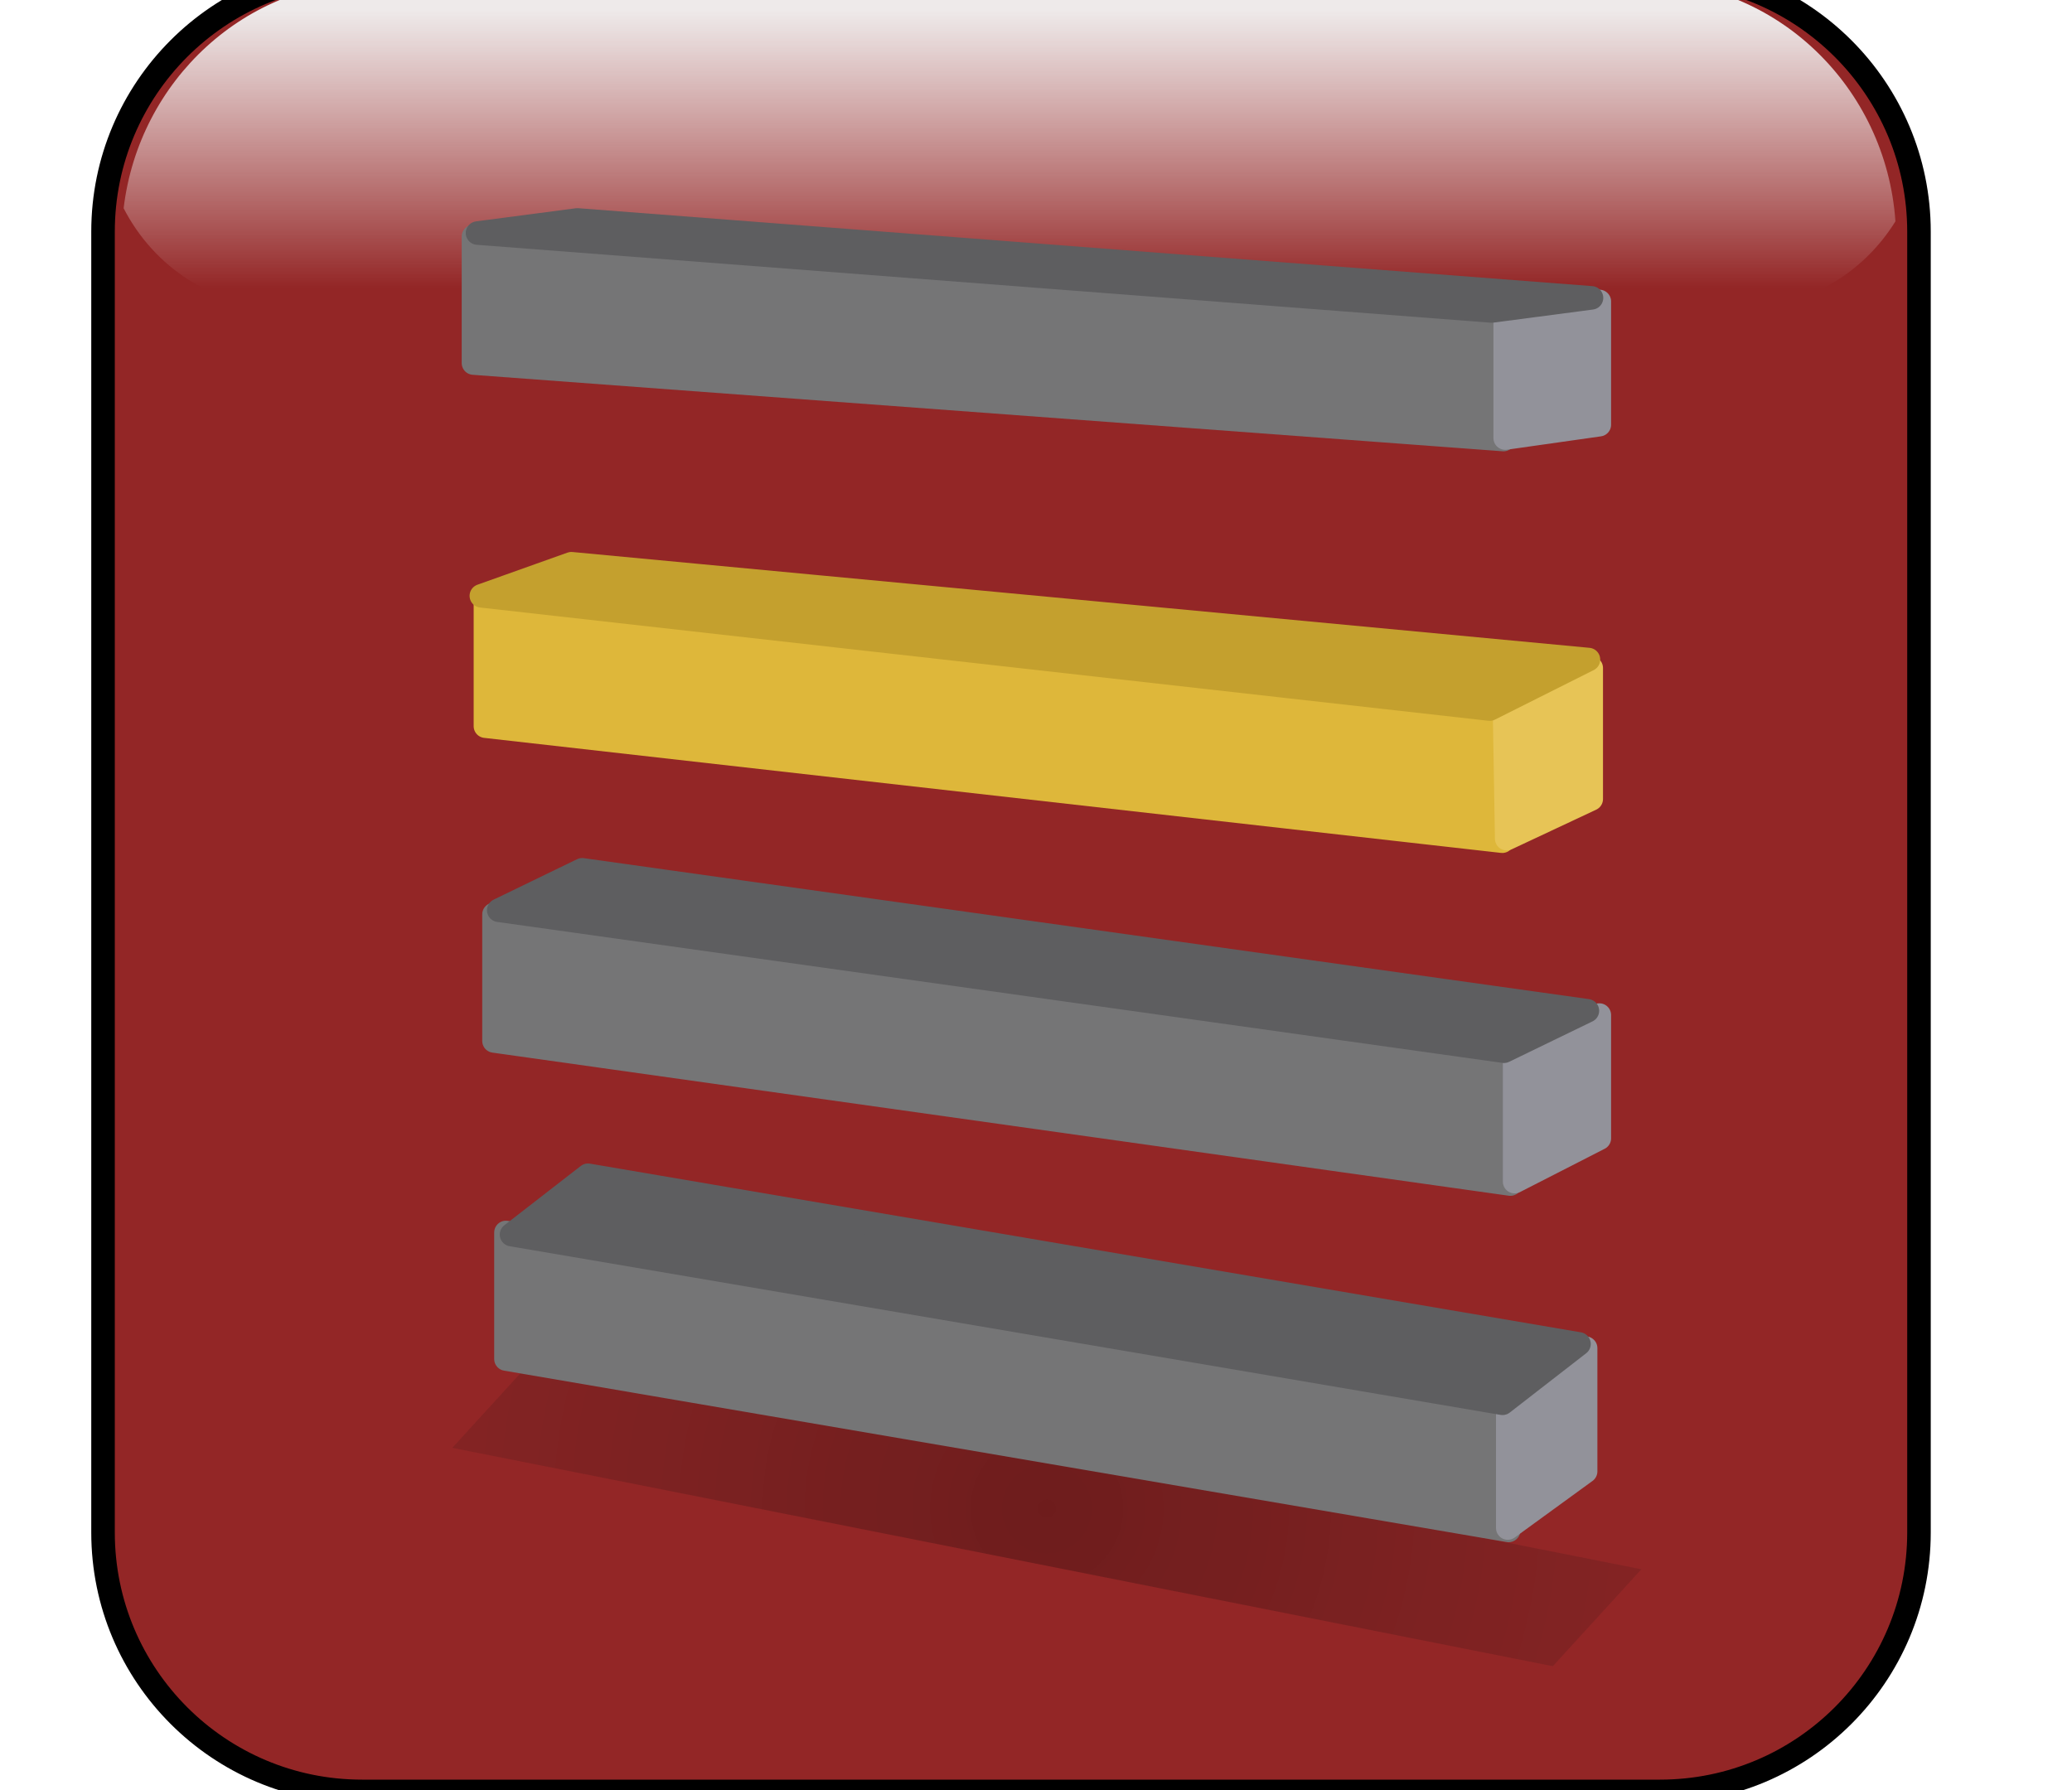
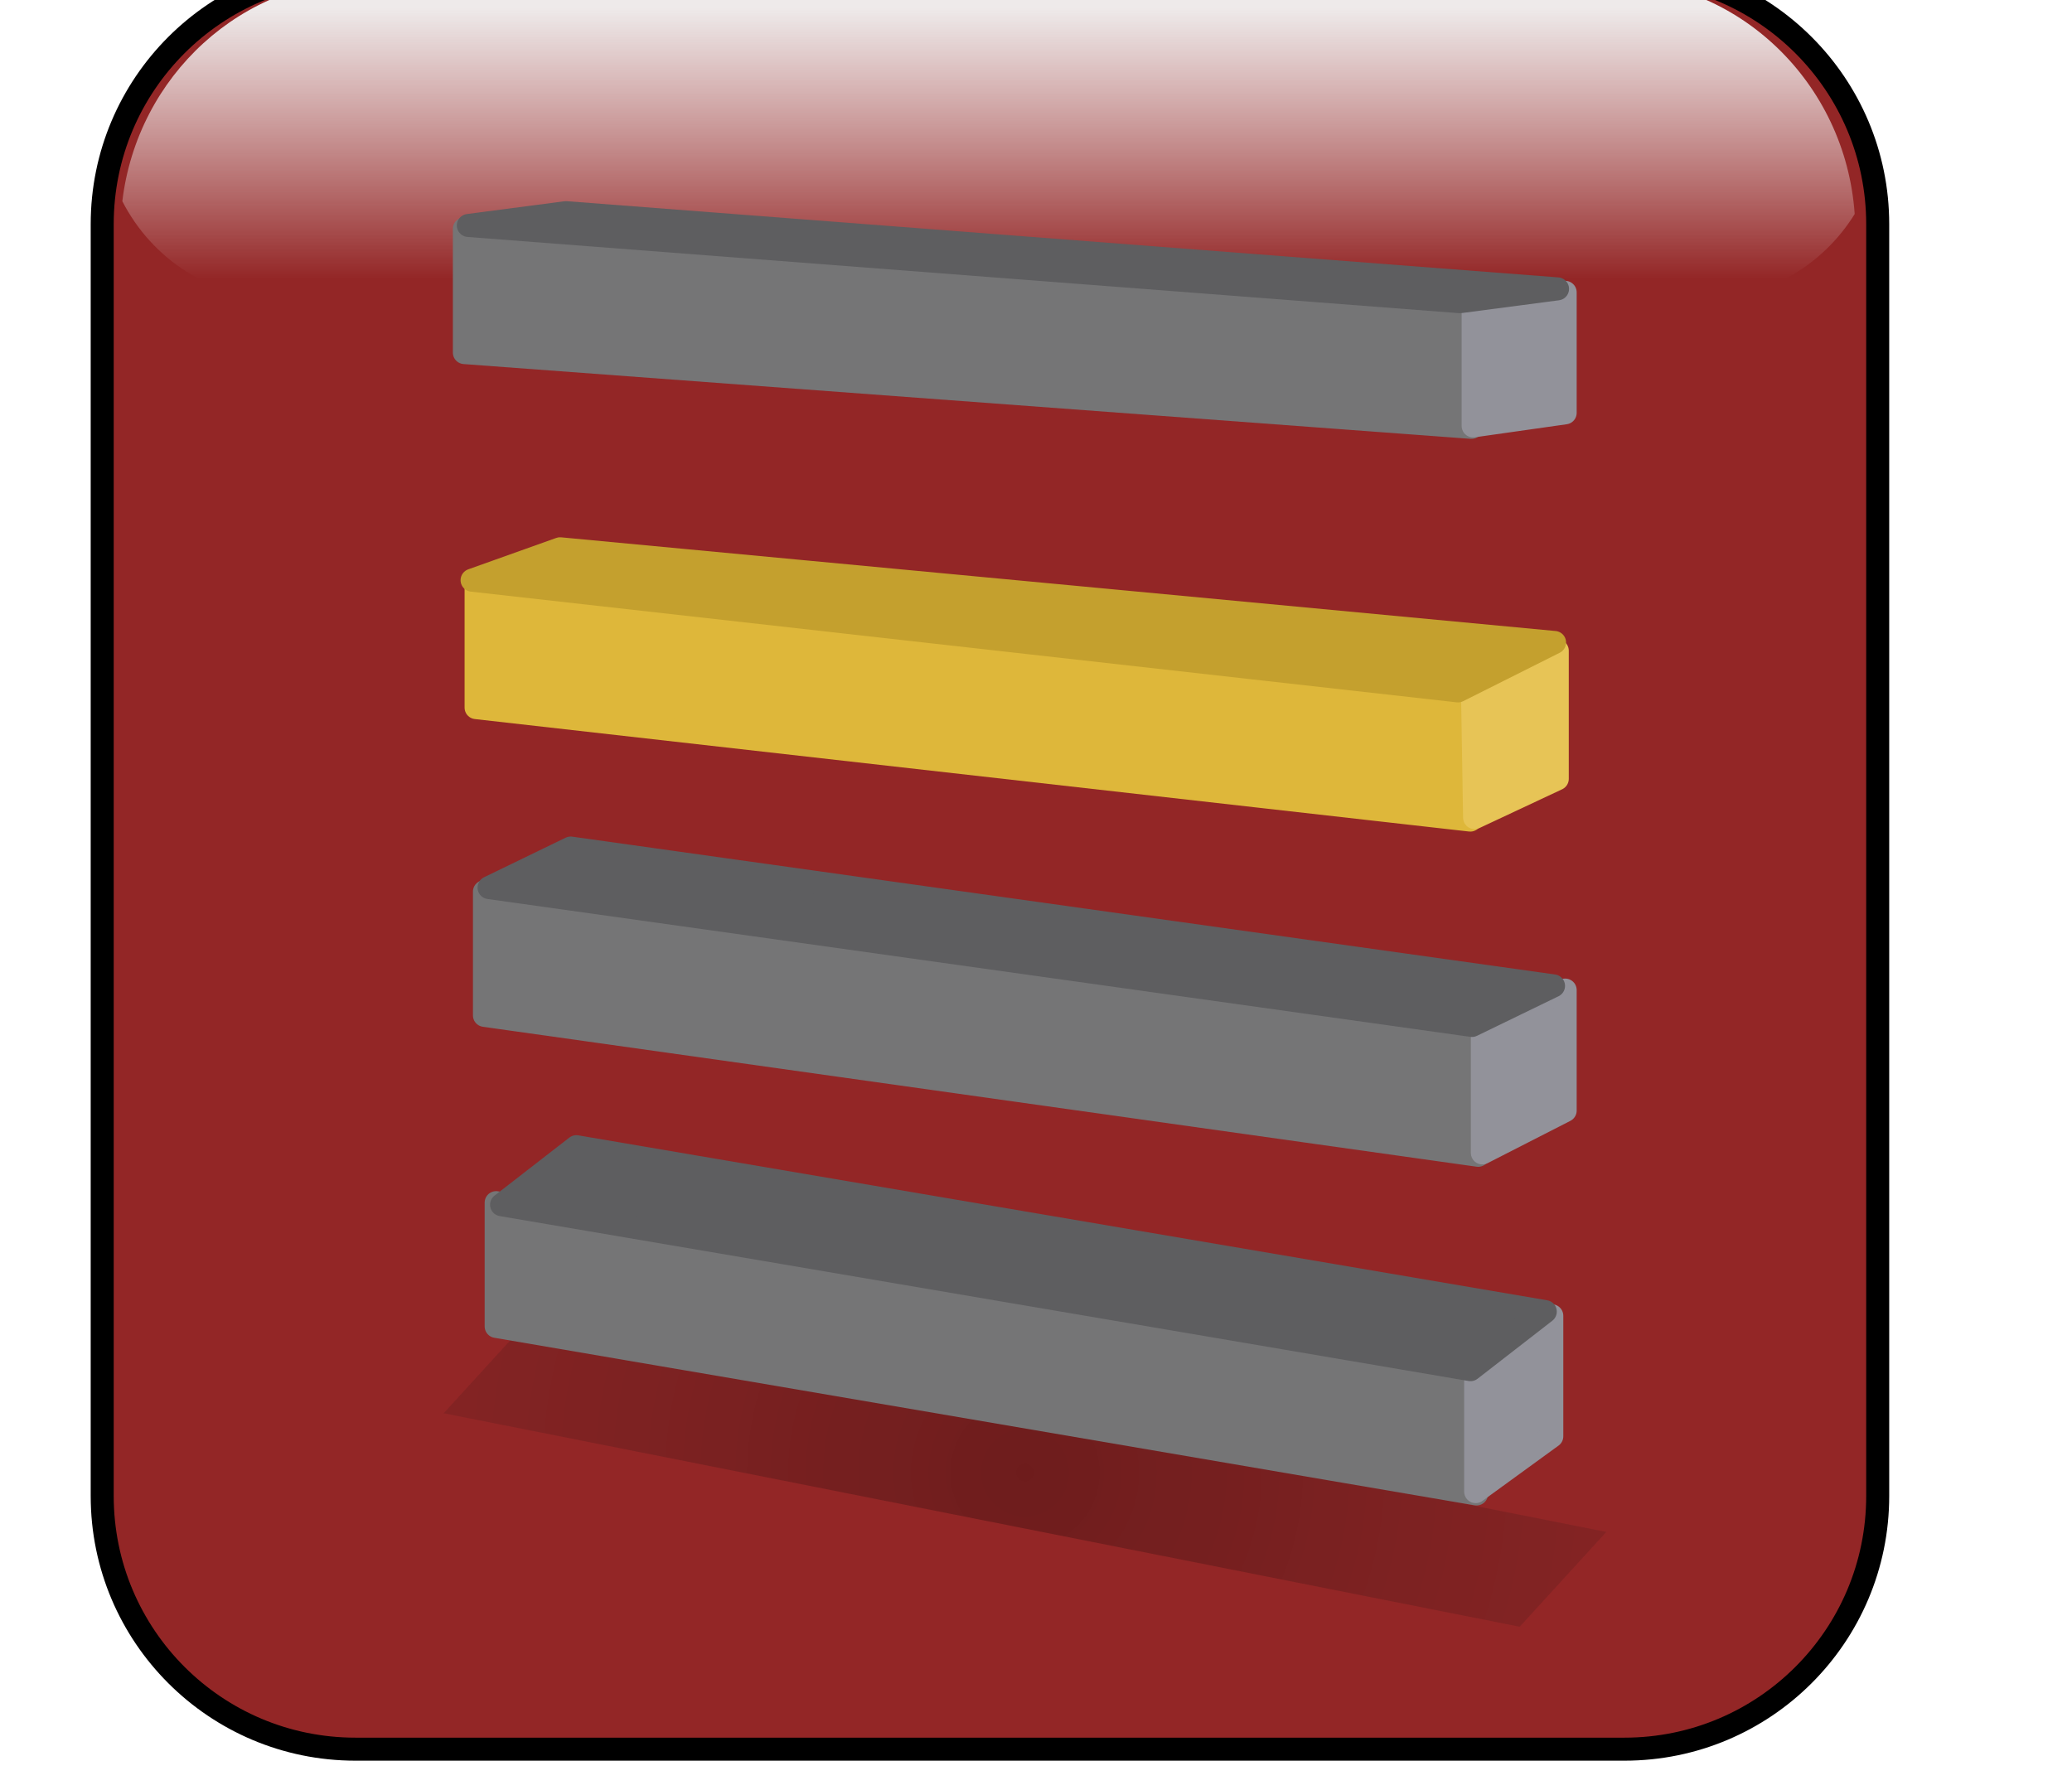
- <svg xmlns="http://www.w3.org/2000/svg" version="1.1" baseProfile="full" width="88" height="76" viewBox="0 0 88.00 76.00" enable-background="new 0 0 88.00 76.00" xml:space="preserve">
-   <path fill="#932626" fill-opacity="1" stroke-linejoin="round" stroke="#000000" stroke-opacity="1" d="M 15.376,-1.158L 70.501,-1.158C 76.576,-1.158 81.501,3.767 81.501,9.842L 81.501,65.092C 81.501,71.167 76.576,76.092 70.501,76.092L 15.376,76.092C 9.301,76.092 4.376,71.167 4.376,65.092L 4.376,9.842C 4.376,3.767 9.301,-1.158 15.376,-1.158 Z " />
+ <svg xmlns="http://www.w3.org/2000/svg" version="1.1" baseProfile="full" width="90" height="77.727" viewBox="0 0 90.00 77.73" enable-background="new 0 0 90.00 77.73" xml:space="preserve">
+   <path fill="#932626" fill-opacity="1" stroke-linejoin="round" stroke="#000000" stroke-opacity="1" d="M 15.438,-1.261L 70.562,-1.261C 76.638,-1.261 81.562,3.663 81.562,9.739L 81.562,64.989C 81.562,71.064 76.638,75.989 70.562,75.989L 15.438,75.989C 9.362,75.989 4.438,71.064 4.438,64.989L 4.438,9.739C 4.438,3.663 9.362,-1.261 15.438,-1.261 Z " />
  <linearGradient id="SVGID_Fill1_" gradientUnits="objectBoundingBox" x1="0.5" y1="-2.347" x2="6.195" y2="-2.347" gradientTransform="rotate(90 0.5 -2.347375)">
    <stop offset="0.428" stop-color="#EEEAEA" stop-opacity="1" />
    <stop offset="0.577" stop-color="#FFFFFF" stop-opacity="0" />
  </linearGradient>
-   <path fill="url(#SVGID_Fill1_)" stroke-width="0.2" stroke-linejoin="round" d="M 69.781,-0.804L 15.919,-0.804C 10.43,-0.804 5.902,3.408 5.251,8.845C 6.537,11.357 9.109,13.071 12.072,13.071L 73.995,13.071C 76.733,13.071 79.138,11.607 80.501,9.402C 80.103,3.697 75.456,-0.804 69.781,-0.804 Z " />
-   <path fill="#757576" fill-opacity="1" stroke-linejoin="round" stroke="#757576" stroke-opacity="1" d="M 20.109,10.045L 63.855,13.293L 63.855,18.67L 20.109,15.421L 20.109,10.045 Z " />
-   <radialGradient id="SVGID_Fill2_" cx="44.46" cy="64.077" r="25.833" gradientUnits="userSpaceOnUse">
+   <path fill="url(#SVGID_Fill1_)" stroke-width="0.2" stroke-linejoin="round" d="M 69.842,-0.907L 15.98,-0.907C 10.491,-0.907 5.963,3.304 5.312,8.742C 6.598,11.254 9.17,12.968 12.133,12.968L 74.056,12.968C 76.794,12.968 79.199,11.504 80.562,9.298C 80.165,3.594 75.517,-0.907 69.842,-0.907 Z " />
+   <path fill="#757576" fill-opacity="1" stroke-linejoin="round" stroke="#757576" stroke-opacity="1" d="M 20.17,9.941L 63.916,13.19L 63.916,18.566L 20.17,15.317L 20.17,9.941 Z " />
+   <radialGradient id="SVGID_Fill2_" cx="44.522" cy="63.974" r="25.833" gradientUnits="userSpaceOnUse">
    <stop offset="0" stop-color="#000000" stop-opacity="0.251" />
    <stop offset="1" stop-color="#111111" stop-opacity="0.118" />
  </radialGradient>
-   <path fill="url(#SVGID_Fill2_)" stroke-width="0.2" stroke-linejoin="round" d="M 22.97,57.381L 69.712,66.656L 65.951,70.773L 19.209,61.499L 22.97,57.381 Z " />
-   <path fill="#DEB73A" fill-opacity="1" stroke-linejoin="round" stroke="#DEB73A" stroke-opacity="1" d="M 20.617,25.468L 63.996,30.071L 63.803,35.731L 20.617,30.845L 20.617,25.468 Z " />
-   <path fill="#757576" fill-opacity="1" stroke-linejoin="round" stroke="#757576" stroke-opacity="1" d="M 20.981,38.838L 64.146,44.917L 64.146,50.294L 20.981,44.215L 20.981,38.838 Z " />
-   <path fill="#757576" fill-opacity="1" stroke-linejoin="round" stroke="#757576" stroke-opacity="1" d="M 21.489,52.35L 64.073,59.631L 64.073,65.007L 21.489,57.726L 21.489,52.35 Z " />
-   <path fill="#E7C456" fill-opacity="1" stroke-linejoin="round" stroke="#E7C456" stroke-opacity="1" d="M 63.9,30.166L 67.581,28.374L 67.581,33.938L 63.991,35.623L 63.9,30.166 Z " />
-   <path fill="#92929A" fill-opacity="1" stroke-linejoin="round" stroke="#92929A" stroke-opacity="1" d="M 64.328,44.955L 67.925,43.116L 67.925,48.35L 64.328,50.19L 64.328,44.955 Z " />
-   <path fill="#92929A" fill-opacity="1" stroke-linejoin="round" stroke="#92929A" stroke-opacity="1" d="M 64.037,59.669L 67.343,57.264L 67.343,62.499L 64.037,64.904L 64.037,59.669 Z " />
-   <path fill="#C4A02E" fill-opacity="1" stroke-linejoin="round" stroke="#C4A02E" stroke-opacity="1" d="M 24.266,23.945L 67.463,28.015L 63.27,30.119L 20.444,25.308L 24.266,23.945 Z " />
-   <path fill="#92929A" fill-opacity="1" stroke-linejoin="round" stroke="#92929A" stroke-opacity="1" d="M 63.928,13.372L 67.925,12.804L 67.925,18.039L 63.928,18.607L 63.928,13.372 Z " />
-   <path fill="#5E5E60" fill-opacity="1" stroke-linejoin="round" stroke="#5E5E60" stroke-opacity="1" d="M 24.52,9.342L 67.593,12.652L 63.354,13.209L 20.281,9.899L 24.52,9.342 Z " />
-   <path fill="#5E5E60" fill-opacity="1" stroke-linejoin="round" stroke="#5E5E60" stroke-opacity="1" d="M 24.725,36.946L 67.418,42.934L 63.876,44.652L 21.182,38.664L 24.725,36.946 Z " />
-   <path fill="#5E5E60" fill-opacity="1" stroke-linejoin="round" stroke="#5E5E60" stroke-opacity="1" d="M 24.973,49.92L 67.061,57.085L 63.813,59.606L 21.725,52.441L 24.973,49.92 Z " />
+   <path fill="url(#SVGID_Fill2_)" stroke-width="0.2" stroke-linejoin="round" d="M 23.031,57.278L 69.773,66.552L 66.012,70.67L 19.27,61.396L 23.031,57.278 Z " />
+   <path fill="#DEB73A" fill-opacity="1" stroke-linejoin="round" stroke="#DEB73A" stroke-opacity="1" d="M 20.679,25.365L 64.058,29.968L 63.864,35.627L 20.679,30.741L 20.679,25.365 Z " />
+   <path fill="#757576" fill-opacity="1" stroke-linejoin="round" stroke="#757576" stroke-opacity="1" d="M 21.042,38.735L 64.207,44.814L 64.207,50.19L 21.042,44.111L 21.042,38.735 Z " />
+   <path fill="#757576" fill-opacity="1" stroke-linejoin="round" stroke="#757576" stroke-opacity="1" d="M 21.551,52.246L 64.135,59.527L 64.135,64.903L 21.551,57.623L 21.551,52.246 Z " />
+   <path fill="#E7C456" fill-opacity="1" stroke-linejoin="round" stroke="#E7C456" stroke-opacity="1" d="M 63.961,30.062L 67.643,28.27L 67.643,33.835L 64.052,35.519L 63.961,30.062 Z " />
+   <path fill="#92929A" fill-opacity="1" stroke-linejoin="round" stroke="#92929A" stroke-opacity="1" d="M 64.389,44.852L 67.986,43.012L 67.986,48.247L 64.389,50.086L 64.389,44.852 Z " />
+   <path fill="#92929A" fill-opacity="1" stroke-linejoin="round" stroke="#92929A" stroke-opacity="1" d="M 64.098,59.565L 67.405,57.161L 67.405,62.396L 64.098,64.8L 64.098,59.565 Z " />
+   <path fill="#C4A02E" fill-opacity="1" stroke-linejoin="round" stroke="#C4A02E" stroke-opacity="1" d="M 24.327,23.841L 67.525,27.911L 63.331,30.015L 20.505,25.205L 24.327,23.841 Z " />
+   <path fill="#92929A" fill-opacity="1" stroke-linejoin="round" stroke="#92929A" stroke-opacity="1" d="M 63.989,13.268L 67.986,12.7L 67.986,17.935L 63.989,18.503L 63.989,13.268 Z " />
+   <path fill="#5E5E60" fill-opacity="1" stroke-linejoin="round" stroke="#5E5E60" stroke-opacity="1" d="M 24.581,9.239L 67.654,12.549L 63.415,13.106L 20.342,9.795L 24.581,9.239 Z " />
+   <path fill="#5E5E60" fill-opacity="1" stroke-linejoin="round" stroke="#5E5E60" stroke-opacity="1" d="M 24.786,36.842L 67.48,42.83L 63.937,44.549L 21.243,38.56L 24.786,36.842 Z " />
+   <path fill="#5E5E60" fill-opacity="1" stroke-linejoin="round" stroke="#5E5E60" stroke-opacity="1" d="M 25.035,49.816L 67.122,56.981L 63.874,59.502L 21.786,52.337L 25.035,49.816 Z " />
</svg>
